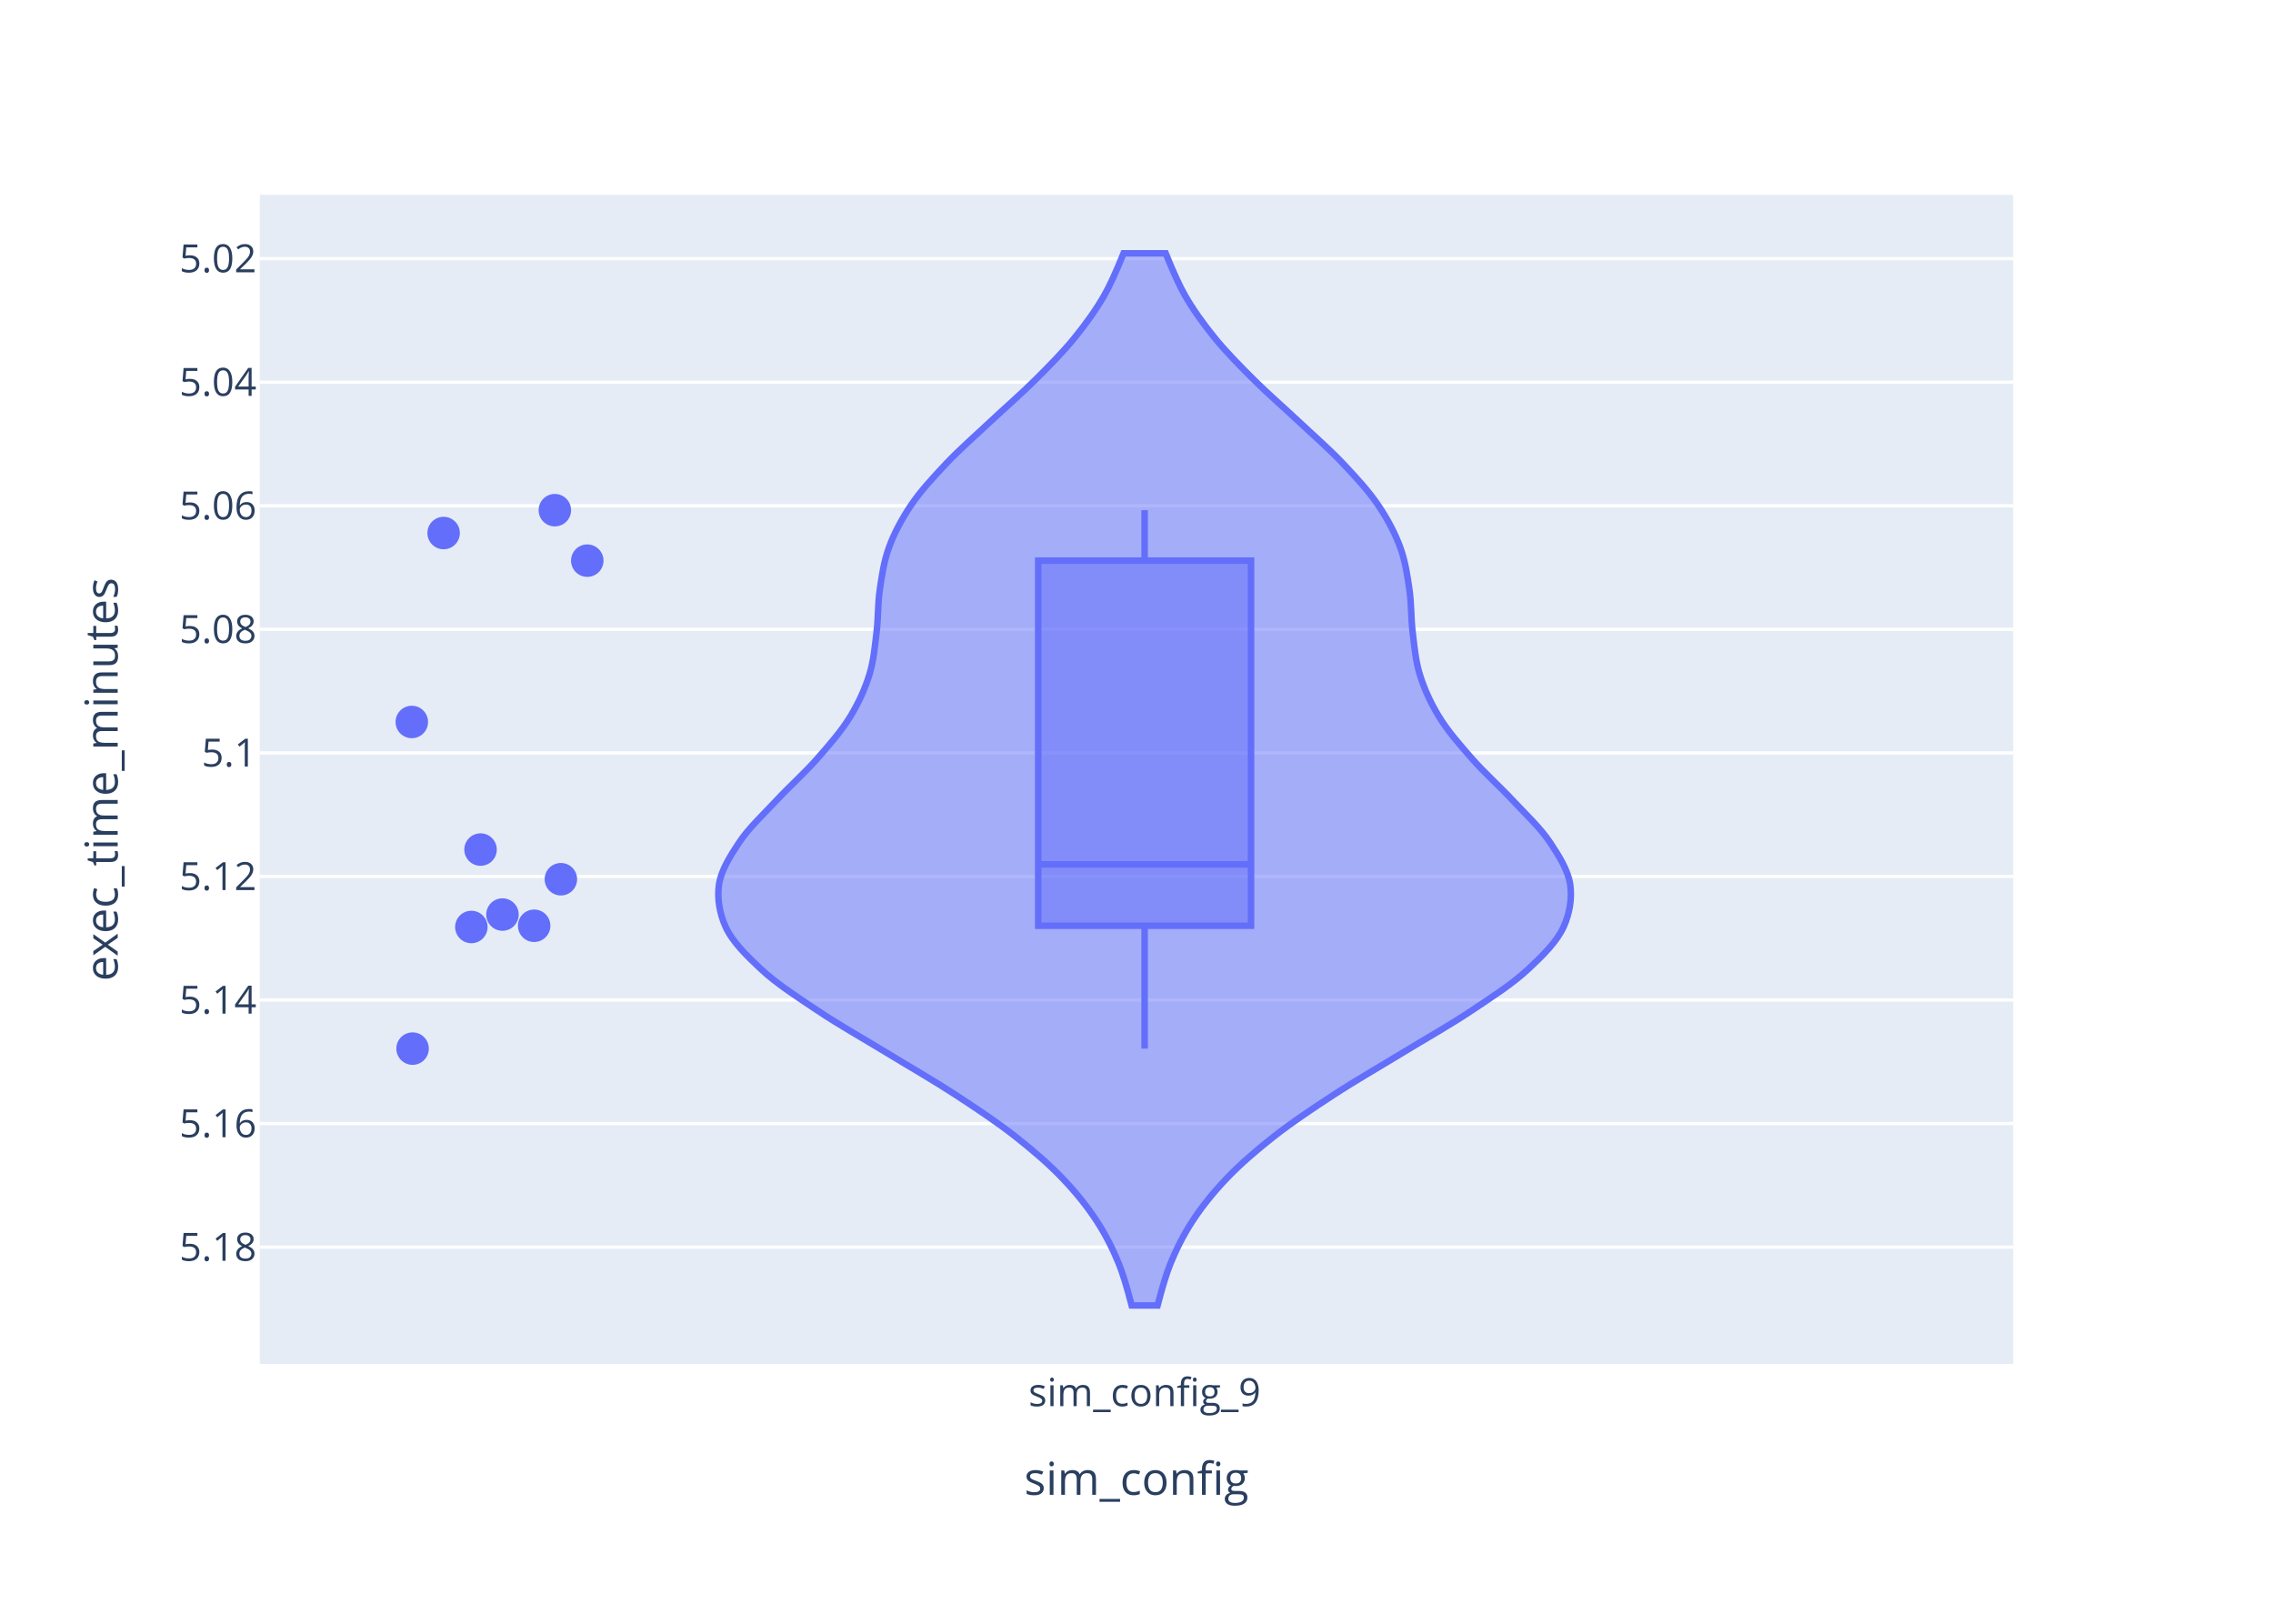
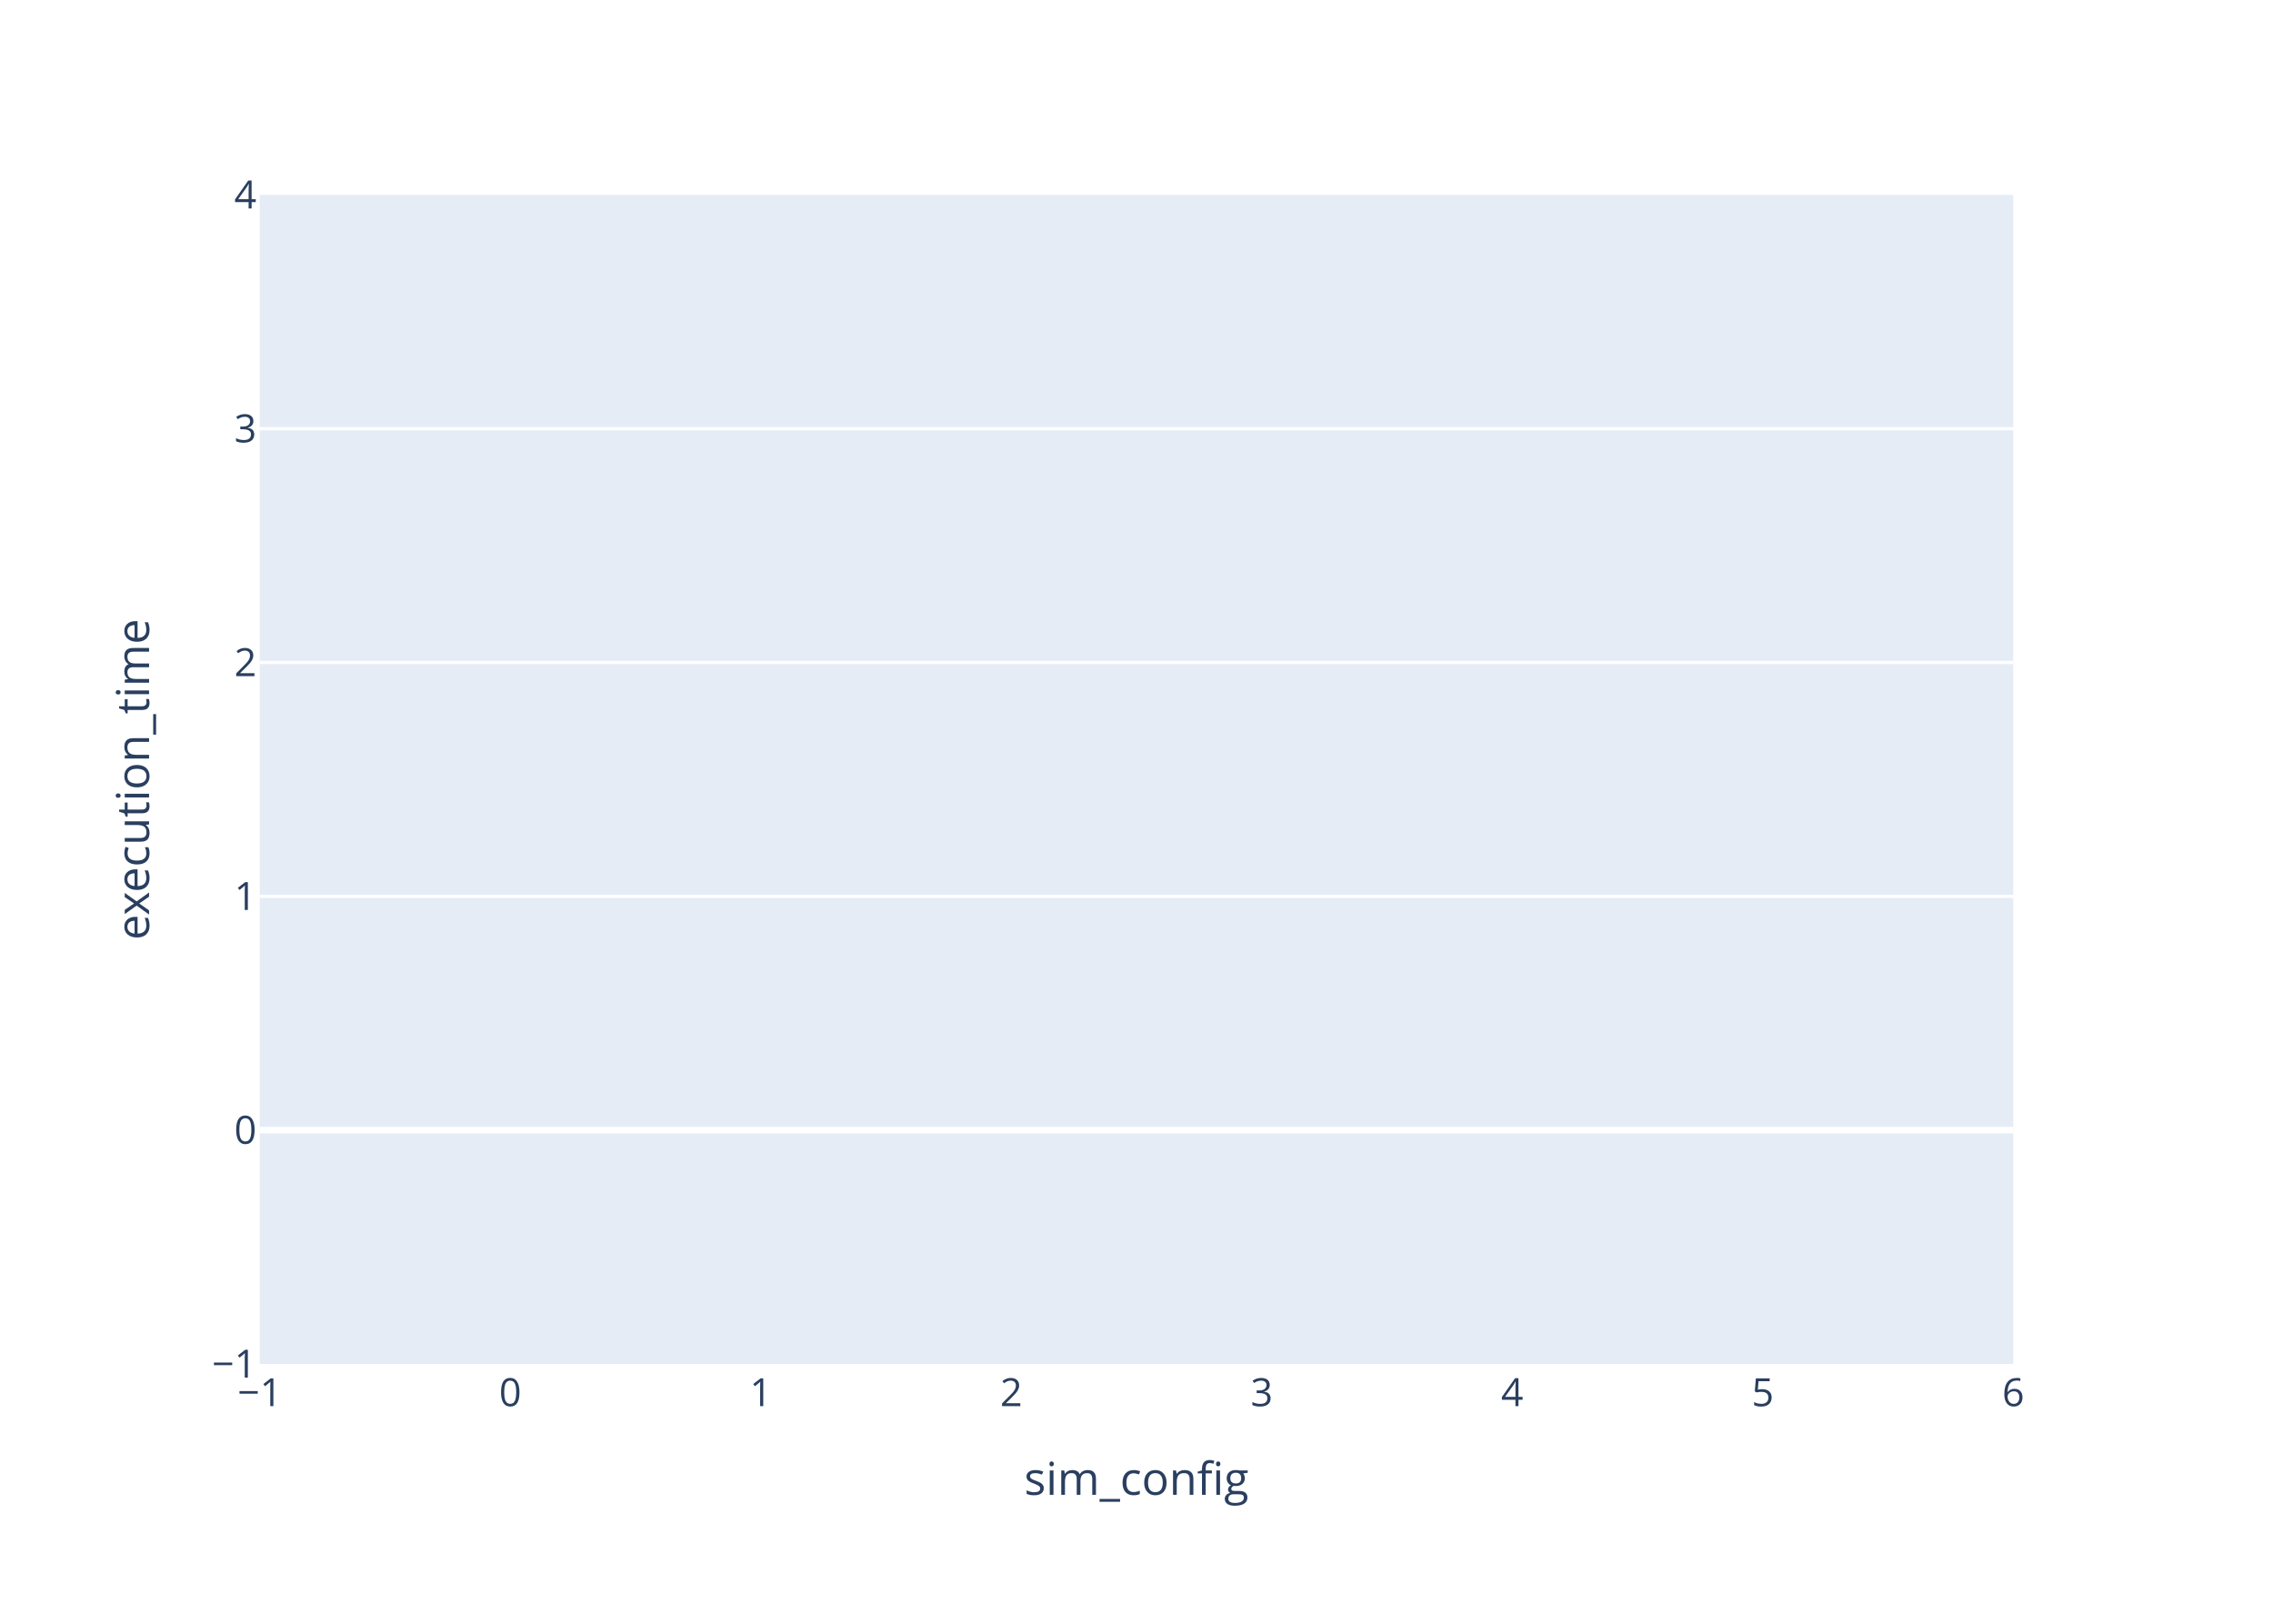
<svg xmlns="http://www.w3.org/2000/svg" class="main-svg" width="700" height="500" style="" viewBox="0 0 700 500">
  <rect x="0" y="0" width="700" height="500" style="fill: rgb(255, 255, 255); fill-opacity: 1;" />
-   <defs id="defs-fe816b">
+   <defs id="defs-fecf30">
    <g class="clips">
-       <clipPath id="clipfe816bxyplot" class="plotclip">
+       <clipPath id="clipfecf30xyplot" class="plotclip">
        <rect width="540" height="360" />
      </clipPath>
-       <clipPath class="axesclip" id="clipfe816bx">
+       <clipPath class="axesclip" id="clipfecf30x">
        <rect x="80" y="0" width="540" height="500" />
      </clipPath>
-       <clipPath class="axesclip" id="clipfe816by">
+       <clipPath class="axesclip" id="clipfecf30y">
        <rect x="0" y="60" width="700" height="360" />
      </clipPath>
-       <clipPath class="axesclip" id="clipfe816bxy">
+       <clipPath class="axesclip" id="clipfecf30xy">
        <rect x="80" y="60" width="540" height="360" />
      </clipPath>
    </g>
    <g class="gradients" />
    <g class="patterns" />
  </defs>
  <g class="bglayer">
    <rect class="bg" x="80" y="60" width="540" height="360" style="fill: rgb(229, 236, 246); fill-opacity: 1; stroke-width: 0;" />
  </g>
  <g class="layer-below">
    <g class="imagelayer" />
    <g class="shapelayer" />
  </g>
  <g class="cartesianlayer">
    <g class="subplot xy">
      <g class="layer-subplot">
        <g class="shapelayer" />
        <g class="imagelayer" />
      </g>
      <g class="minor-gridlayer">
        <g class="x" />
        <g class="y" />
      </g>
      <g class="gridlayer">
        <g class="x" />
        <g class="y">
-           <path class="ygrid crisp" transform="translate(0,384.03)" d="M80,0h540" style="stroke: rgb(255, 255, 255); stroke-opacity: 1; stroke-width: 1px;" />
-           <path class="ygrid crisp" transform="translate(0,345.98)" d="M80,0h540" style="stroke: rgb(255, 255, 255); stroke-opacity: 1; stroke-width: 1px;" />
-           <path class="ygrid crisp" transform="translate(0,307.93)" d="M80,0h540" style="stroke: rgb(255, 255, 255); stroke-opacity: 1; stroke-width: 1px;" />
-           <path class="ygrid crisp" transform="translate(0,269.88)" d="M80,0h540" style="stroke: rgb(255, 255, 255); stroke-opacity: 1; stroke-width: 1px;" />
-           <path class="ygrid crisp" transform="translate(0,231.84)" d="M80,0h540" style="stroke: rgb(255, 255, 255); stroke-opacity: 1; stroke-width: 1px;" />
-           <path class="ygrid crisp" transform="translate(0,193.79)" d="M80,0h540" style="stroke: rgb(255, 255, 255); stroke-opacity: 1; stroke-width: 1px;" />
-           <path class="ygrid crisp" transform="translate(0,155.74)" d="M80,0h540" style="stroke: rgb(255, 255, 255); stroke-opacity: 1; stroke-width: 1px;" />
-           <path class="ygrid crisp" transform="translate(0,117.69)" d="M80,0h540" style="stroke: rgb(255, 255, 255); stroke-opacity: 1; stroke-width: 1px;" />
-           <path class="ygrid crisp" transform="translate(0,79.64)" d="M80,0h540" style="stroke: rgb(255, 255, 255); stroke-opacity: 1; stroke-width: 1px;" />
+           <path class="ygrid crisp" transform="translate(0,276)" d="M80,0h540" style="stroke: rgb(255, 255, 255); stroke-opacity: 1; stroke-width: 1px;" />
+           <path class="ygrid crisp" transform="translate(0,204)" d="M80,0h540" style="stroke: rgb(255, 255, 255); stroke-opacity: 1; stroke-width: 1px;" />
+           <path class="ygrid crisp" transform="translate(0,132)" d="M80,0h540" style="stroke: rgb(255, 255, 255); stroke-opacity: 1; stroke-width: 1px;" />
        </g>
      </g>
-       <g class="zerolinelayer" />
+       <g class="zerolinelayer">
+         <path class="yzl zl crisp" transform="translate(0,348)" d="M80,0h540" style="stroke: rgb(255, 255, 255); stroke-opacity: 1; stroke-width: 2px;" />
+       </g>
      <g class="layer-between">
        <g class="shapelayer" />
        <g class="imagelayer" />
      </g>
      <path class="xlines-below" />
      <path class="ylines-below" />
      <g class="overlines-below" />
      <g class="xaxislayer-below" />
      <g class="yaxislayer-below" />
      <g class="overaxes-below" />
-       <g class="plot" transform="translate(80,60)" clip-path="url(#clipfe816bxyplot)">
-         <g class="violinlayer mlayer">
-           <g class="trace violins" style="opacity: 1;">
-             <path class="violin" d="M278.98,18Q282.52,26.75 284.93,30.96C287.47,35.4 290.59,39.72 293.99,43.92C297.59,48.37 301.83,52.63 306.08,56.88C310.49,61.28 315.41,65.51 320.02,69.84C324.6,74.15 329.47,78.36 333.65,82.8C337.62,87.01 341.57,91.27 344.57,95.76C347.36,99.93 349.69,104.29 351.28,108.72C352.8,112.94 353.44,117.34 354.07,121.68C354.69,125.98 354.52,130.33 355.04,134.64C355.57,138.97 355.93,143.36 357.22,147.6C358.56,152.01 360.56,156.39 363.09,160.56C365.81,165.05 369.55,169.3 373.24,173.52C377.11,177.95 381.83,182.11 385.89,186.48C389.87,190.75 394.37,194.9 397.38,199.44C400.12,203.58 402.92,207.98 403.57,212.4C404.19,216.63 403.4,221.28 401.56,225.36C399.47,229.99 395.09,234.25 390.76,238.32C385.82,242.96 379.33,247.09 373.07,251.28C366.4,255.74 358.92,259.92 351.84,264.24C344.77,268.56 337.39,272.77 330.62,277.2C324.16,281.42 317.76,285.67 312.07,290.16C306.8,294.33 301.8,298.61 297.53,303.12C293.59,307.28 290.09,311.61 287.19,316.08C284.47,320.27 282.28,324.64 280.48,329.04Q278.74,333.28 276.49,342L268.51,342Q266.26,333.28 264.52,329.04C262.72,324.64 260.53,320.27 257.81,316.08C254.91,311.61 251.41,307.28 247.47,303.12C243.2,298.61 238.2,294.33 232.93,290.16C227.24,285.67 220.84,281.42 214.38,277.2C207.61,272.77 200.23,268.56 193.16,264.24C186.08,259.92 178.6,255.74 171.93,251.28C165.67,247.09 159.18,242.96 154.24,238.32C149.91,234.25 145.53,229.99 143.44,225.36C141.59,221.28 140.8,216.63 141.42,212.4C142.07,207.98 144.88,203.58 147.62,199.44C150.63,194.9 155.13,190.75 159.11,186.48C163.17,182.11 167.89,177.95 171.76,173.52C175.45,169.3 179.19,165.05 181.91,160.56C184.44,156.39 186.44,152.01 187.78,147.6C189.07,143.36 189.43,138.97 189.96,134.64C190.48,130.33 190.31,125.98 190.93,121.68C191.56,117.34 192.2,112.94 193.72,108.72C195.31,104.29 197.64,99.93 200.43,95.76C203.43,91.27 207.38,87.01 211.35,82.8C215.53,78.36 220.4,74.15 224.98,69.84C229.59,65.51 234.51,61.28 238.92,56.88C243.17,52.63 247.41,48.37 251.01,43.92C254.41,39.72 257.53,35.4 260.07,30.96Q262.48,26.75 266.02,18Z" style="vector-effect: none; stroke-width: 2px; stroke: rgb(99, 110, 250); stroke-opacity: 1; fill: rgb(99, 110, 250); fill-opacity: 0.5;" />
-             <path class="box" d="M239.73,206.17H305.27M239.73,112.64H305.27V225.07H239.73ZM272.5,112.64V97.1M272.5,225.07V262.9" style="vector-effect: non-scaling-stroke; stroke-width: 2px; stroke: rgb(99, 110, 250); stroke-opacity: 1; fill: rgb(99, 110, 250); fill-opacity: 0.5;" />
-             <g class="points">
-               <path class="point" transform="translate(90.87,97.1)" d="M5,0A5,5 0 1,1 0,-5A5,5 0 0,1 5,0Z" style="opacity: 1; stroke-width: 0px; fill: rgb(99, 110, 250); fill-opacity: 1;" />
-               <path class="point" transform="translate(56.62,104.14)" d="M5,0A5,5 0 1,1 0,-5A5,5 0 0,1 5,0Z" style="opacity: 1; stroke-width: 0px; fill: rgb(99, 110, 250); fill-opacity: 1;" />
-               <path class="point" transform="translate(100.86,112.64)" d="M5,0A5,5 0 1,1 0,-5A5,5 0 0,1 5,0Z" style="opacity: 1; stroke-width: 0px; fill: rgb(99, 110, 250); fill-opacity: 1;" />
-               <path class="point" transform="translate(46.82,162.32)" d="M5,0A5,5 0 1,1 0,-5A5,5 0 0,1 5,0Z" style="opacity: 1; stroke-width: 0px; fill: rgb(99, 110, 250); fill-opacity: 1;" />
-               <path class="point" transform="translate(67.99,201.61)" d="M5,0A5,5 0 1,1 0,-5A5,5 0 0,1 5,0Z" style="opacity: 1; stroke-width: 0px; fill: rgb(99, 110, 250); fill-opacity: 1;" />
-               <path class="point" transform="translate(92.73,210.74)" d="M5,0A5,5 0 1,1 0,-5A5,5 0 0,1 5,0Z" style="opacity: 1; stroke-width: 0px; fill: rgb(99, 110, 250); fill-opacity: 1;" />
-               <path class="point" transform="translate(74.74,221.62)" d="M5,0A5,5 0 1,1 0,-5A5,5 0 0,1 5,0Z" style="opacity: 1; stroke-width: 0px; fill: rgb(99, 110, 250); fill-opacity: 1;" />
-               <path class="point" transform="translate(84.5,225.07)" d="M5,0A5,5 0 1,1 0,-5A5,5 0 0,1 5,0Z" style="opacity: 1; stroke-width: 0px; fill: rgb(99, 110, 250); fill-opacity: 1;" />
-               <path class="point" transform="translate(65.16,225.45)" d="M5,0A5,5 0 1,1 0,-5A5,5 0 0,1 5,0Z" style="opacity: 1; stroke-width: 0px; fill: rgb(99, 110, 250); fill-opacity: 1;" />
-               <path class="point" transform="translate(47.06,262.9)" d="M5,0A5,5 0 1,1 0,-5A5,5 0 0,1 5,0Z" style="opacity: 1; stroke-width: 0px; fill: rgb(99, 110, 250); fill-opacity: 1;" />
-             </g>
-           </g>
-         </g>
-       </g>
+       <g class="plot" transform="translate(80,60)" clip-path="url(#clipfecf30xyplot)" />
      <g class="overplot" />
      <path class="xlines-above crisp" d="M0,0" style="fill: none;" />
      <path class="ylines-above crisp" d="M0,0" style="fill: none;" />
      <g class="overlines-above" />
      <g class="xaxislayer-above">
        <g class="xtick">
-           <text text-anchor="middle" x="0" y="433" transform="translate(352.5,0)" style="font-family: 'Open Sans', verdana, arial, sans-serif; font-size: 12px; fill: rgb(42, 63, 95); fill-opacity: 1; white-space: pre; opacity: 1;">sim_config_9</text>
+           <text text-anchor="middle" x="0" y="433" transform="translate(80,0)" style="font-family: 'Open Sans', verdana, arial, sans-serif; font-size: 12px; fill: rgb(42, 63, 95); fill-opacity: 1; white-space: pre; opacity: 1;">−1</text>
+         </g>
+         <g class="xtick">
+           <text text-anchor="middle" x="0" y="433" style="font-family: 'Open Sans', verdana, arial, sans-serif; font-size: 12px; fill: rgb(42, 63, 95); fill-opacity: 1; white-space: pre; opacity: 1;" transform="translate(157.14,0)">0</text>
+         </g>
+         <g class="xtick">
+           <text text-anchor="middle" x="0" y="433" style="font-family: 'Open Sans', verdana, arial, sans-serif; font-size: 12px; fill: rgb(42, 63, 95); fill-opacity: 1; white-space: pre; opacity: 1;" transform="translate(234.29,0)">1</text>
+         </g>
+         <g class="xtick">
+           <text text-anchor="middle" x="0" y="433" style="font-family: 'Open Sans', verdana, arial, sans-serif; font-size: 12px; fill: rgb(42, 63, 95); fill-opacity: 1; white-space: pre; opacity: 1;" transform="translate(311.43,0)">2</text>
+         </g>
+         <g class="xtick">
+           <text text-anchor="middle" x="0" y="433" style="font-family: 'Open Sans', verdana, arial, sans-serif; font-size: 12px; fill: rgb(42, 63, 95); fill-opacity: 1; white-space: pre; opacity: 1;" transform="translate(388.57,0)">3</text>
+         </g>
+         <g class="xtick">
+           <text text-anchor="middle" x="0" y="433" style="font-family: 'Open Sans', verdana, arial, sans-serif; font-size: 12px; fill: rgb(42, 63, 95); fill-opacity: 1; white-space: pre; opacity: 1;" transform="translate(465.71,0)">4</text>
+         </g>
+         <g class="xtick">
+           <text text-anchor="middle" x="0" y="433" style="font-family: 'Open Sans', verdana, arial, sans-serif; font-size: 12px; fill: rgb(42, 63, 95); fill-opacity: 1; white-space: pre; opacity: 1;" transform="translate(542.86,0)">5</text>
+         </g>
+         <g class="xtick">
+           <text text-anchor="middle" x="0" y="433" style="font-family: 'Open Sans', verdana, arial, sans-serif; font-size: 12px; fill: rgb(42, 63, 95); fill-opacity: 1; white-space: pre; opacity: 1;" transform="translate(620,0)">6</text>
        </g>
      </g>
      <g class="yaxislayer-above">
        <g class="ytick">
-           <text text-anchor="end" x="79" y="4.2" transform="translate(0,384.03)" style="font-family: 'Open Sans', verdana, arial, sans-serif; font-size: 12px; fill: rgb(42, 63, 95); fill-opacity: 1; white-space: pre; opacity: 1;">5.18</text>
+           <text text-anchor="end" x="79" y="4.2" transform="translate(0,420)" style="font-family: 'Open Sans', verdana, arial, sans-serif; font-size: 12px; fill: rgb(42, 63, 95); fill-opacity: 1; white-space: pre; opacity: 1;">−1</text>
        </g>
        <g class="ytick">
-           <text text-anchor="end" x="79" y="4.2" style="font-family: 'Open Sans', verdana, arial, sans-serif; font-size: 12px; fill: rgb(42, 63, 95); fill-opacity: 1; white-space: pre; opacity: 1;" transform="translate(0,345.98)">5.16</text>
+           <text text-anchor="end" x="79" y="4.2" style="font-family: 'Open Sans', verdana, arial, sans-serif; font-size: 12px; fill: rgb(42, 63, 95); fill-opacity: 1; white-space: pre; opacity: 1;" transform="translate(0,348)">0</text>
        </g>
        <g class="ytick">
-           <text text-anchor="end" x="79" y="4.2" style="font-family: 'Open Sans', verdana, arial, sans-serif; font-size: 12px; fill: rgb(42, 63, 95); fill-opacity: 1; white-space: pre; opacity: 1;" transform="translate(0,307.93)">5.14</text>
+           <text text-anchor="end" x="79" y="4.2" style="font-family: 'Open Sans', verdana, arial, sans-serif; font-size: 12px; fill: rgb(42, 63, 95); fill-opacity: 1; white-space: pre; opacity: 1;" transform="translate(0,276)">1</text>
        </g>
        <g class="ytick">
-           <text text-anchor="end" x="79" y="4.2" style="font-family: 'Open Sans', verdana, arial, sans-serif; font-size: 12px; fill: rgb(42, 63, 95); fill-opacity: 1; white-space: pre; opacity: 1;" transform="translate(0,269.88)">5.12</text>
+           <text text-anchor="end" x="79" y="4.2" style="font-family: 'Open Sans', verdana, arial, sans-serif; font-size: 12px; fill: rgb(42, 63, 95); fill-opacity: 1; white-space: pre; opacity: 1;" transform="translate(0,204)">2</text>
        </g>
        <g class="ytick">
-           <text text-anchor="end" x="79" y="4.2" style="font-family: 'Open Sans', verdana, arial, sans-serif; font-size: 12px; fill: rgb(42, 63, 95); fill-opacity: 1; white-space: pre; opacity: 1;" transform="translate(0,231.84)">5.1</text>
+           <text text-anchor="end" x="79" y="4.2" style="font-family: 'Open Sans', verdana, arial, sans-serif; font-size: 12px; fill: rgb(42, 63, 95); fill-opacity: 1; white-space: pre; opacity: 1;" transform="translate(0,132)">3</text>
        </g>
        <g class="ytick">
-           <text text-anchor="end" x="79" y="4.2" style="font-family: 'Open Sans', verdana, arial, sans-serif; font-size: 12px; fill: rgb(42, 63, 95); fill-opacity: 1; white-space: pre; opacity: 1;" transform="translate(0,193.79)">5.08</text>
-         </g>
-         <g class="ytick">
-           <text text-anchor="end" x="79" y="4.2" style="font-family: 'Open Sans', verdana, arial, sans-serif; font-size: 12px; fill: rgb(42, 63, 95); fill-opacity: 1; white-space: pre; opacity: 1;" transform="translate(0,155.74)">5.06</text>
-         </g>
-         <g class="ytick">
-           <text text-anchor="end" x="79" y="4.2" style="font-family: 'Open Sans', verdana, arial, sans-serif; font-size: 12px; fill: rgb(42, 63, 95); fill-opacity: 1; white-space: pre; opacity: 1;" transform="translate(0,117.69)">5.04</text>
-         </g>
-         <g class="ytick">
-           <text text-anchor="end" x="79" y="4.2" style="font-family: 'Open Sans', verdana, arial, sans-serif; font-size: 12px; fill: rgb(42, 63, 95); fill-opacity: 1; white-space: pre; opacity: 1;" transform="translate(0,79.64)">5.02</text>
+           <text text-anchor="end" x="79" y="4.2" style="font-family: 'Open Sans', verdana, arial, sans-serif; font-size: 12px; fill: rgb(42, 63, 95); fill-opacity: 1; white-space: pre; opacity: 1;" transform="translate(0,60)">4</text>
        </g>
      </g>
      <g class="overaxes-above" />
    </g>
  </g>
  <g class="polarlayer" />
  <g class="smithlayer" />
  <g class="ternarylayer" />
  <g class="geolayer" />
  <g class="funnelarealayer" />
  <g class="pielayer" />
  <g class="iciclelayer" />
  <g class="treemaplayer" />
  <g class="sunburstlayer" />
  <g class="glimages" />
-   <defs id="topdefs-fe816b">
+   <defs id="topdefs-fecf30">
    <g class="clips" />
  </defs>
  <g class="layer-above">
    <g class="imagelayer" />
    <g class="shapelayer" />
  </g>
  <g class="infolayer">
    <g class="g-gtitle" />
    <g class="g-xtitle">
      <text class="xtitle" x="350" y="460.3" text-anchor="middle" style="font-family: 'Open Sans', verdana, arial, sans-serif; font-size: 14px; fill: rgb(42, 63, 95); opacity: 1; white-space: pre;">sim_config</text>
    </g>
    <g class="g-ytitle">
-       <text class="ytitle" transform="rotate(-90,36.24063,240)" x="36.241" y="240" text-anchor="middle" style="font-family: 'Open Sans', verdana, arial, sans-serif; font-size: 14px; fill: rgb(42, 63, 95); opacity: 1; white-space: pre;">exec_time_minutes</text>
+       <text class="ytitle" transform="rotate(-90,45.9125,240)" x="45.913" y="240" text-anchor="middle" style="font-family: 'Open Sans', verdana, arial, sans-serif; font-size: 14px; fill: rgb(42, 63, 95); opacity: 1; white-space: pre;">execution_time</text>
    </g>
  </g>
</svg>
